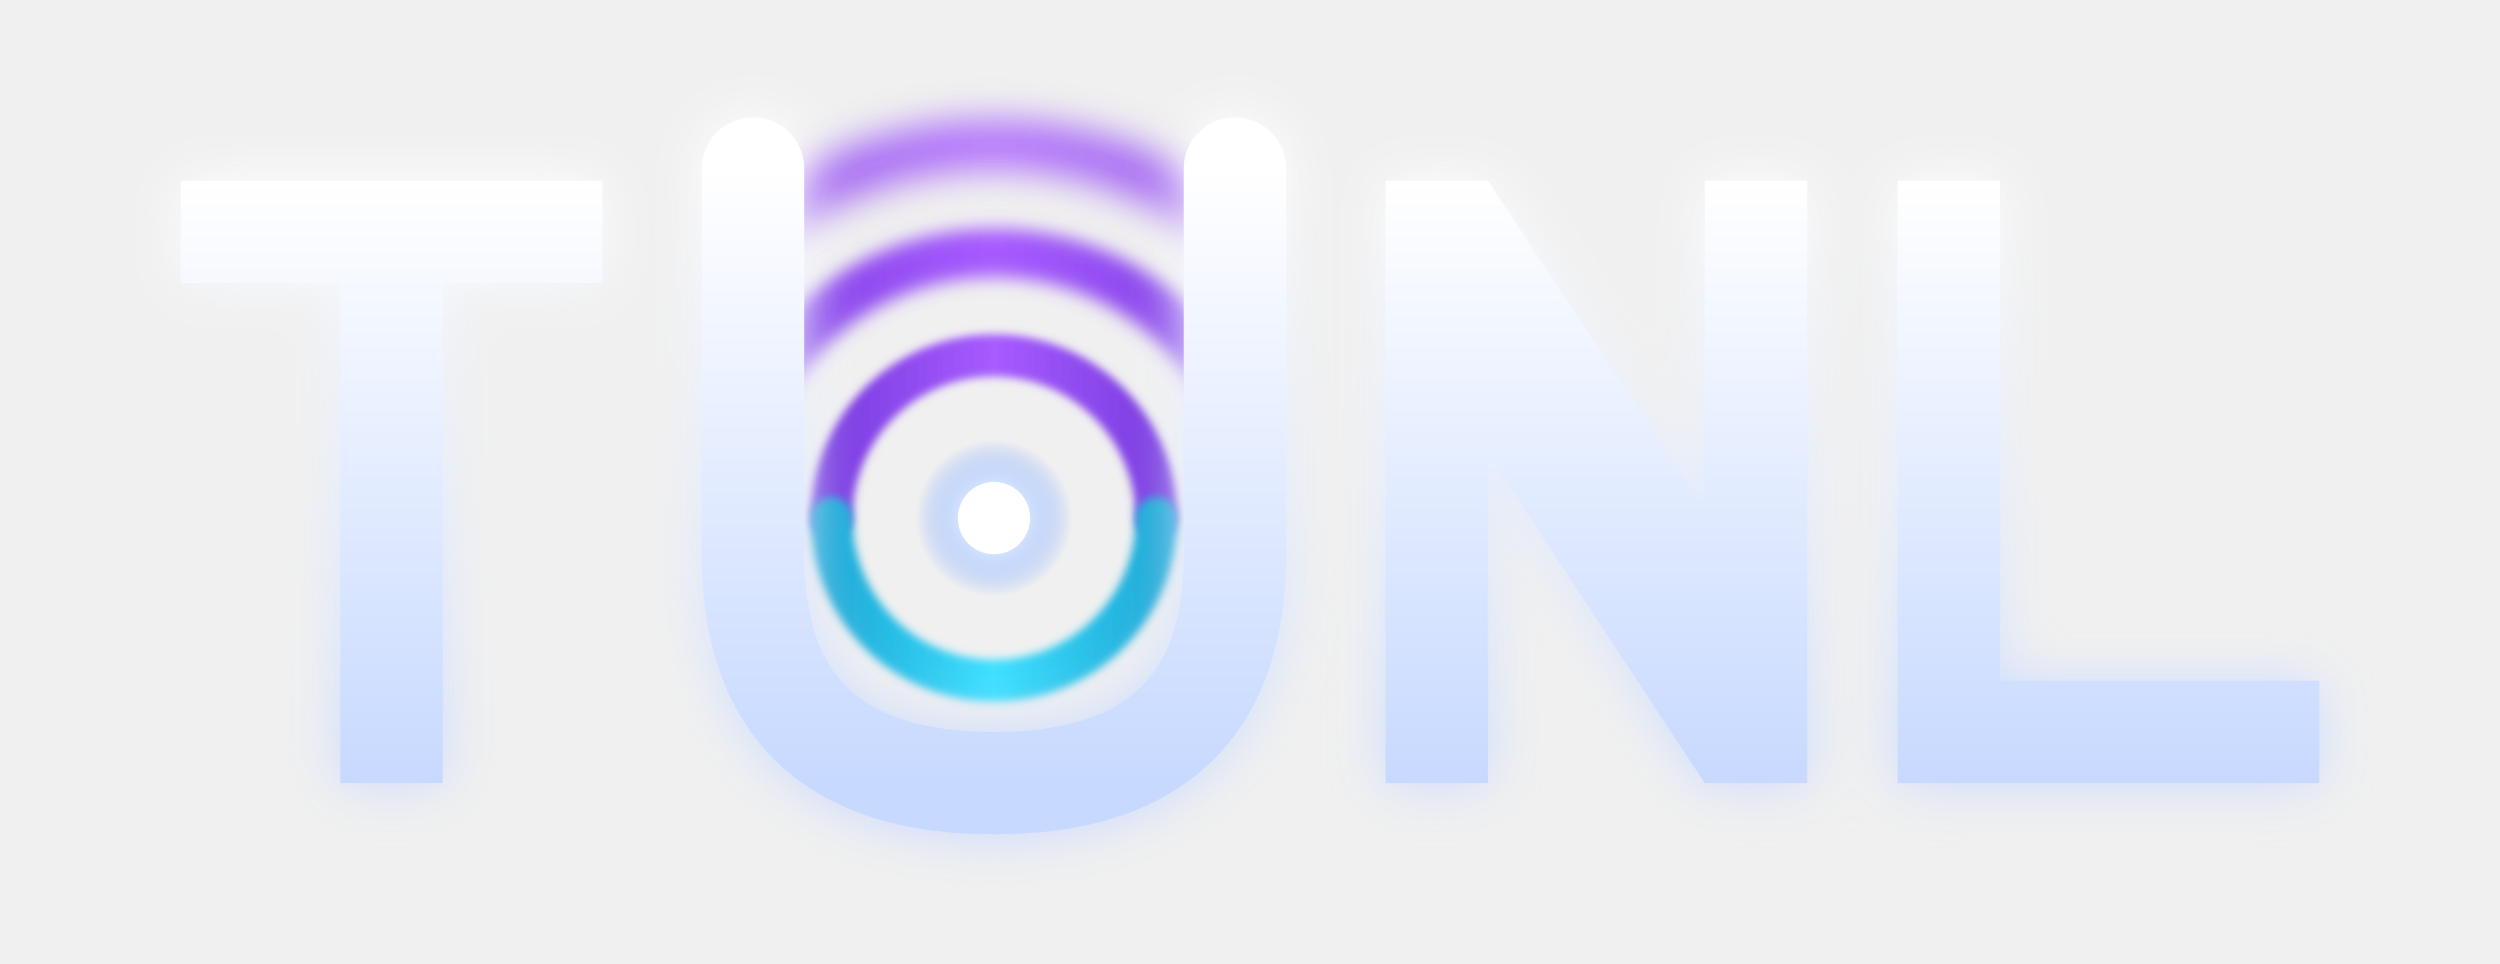
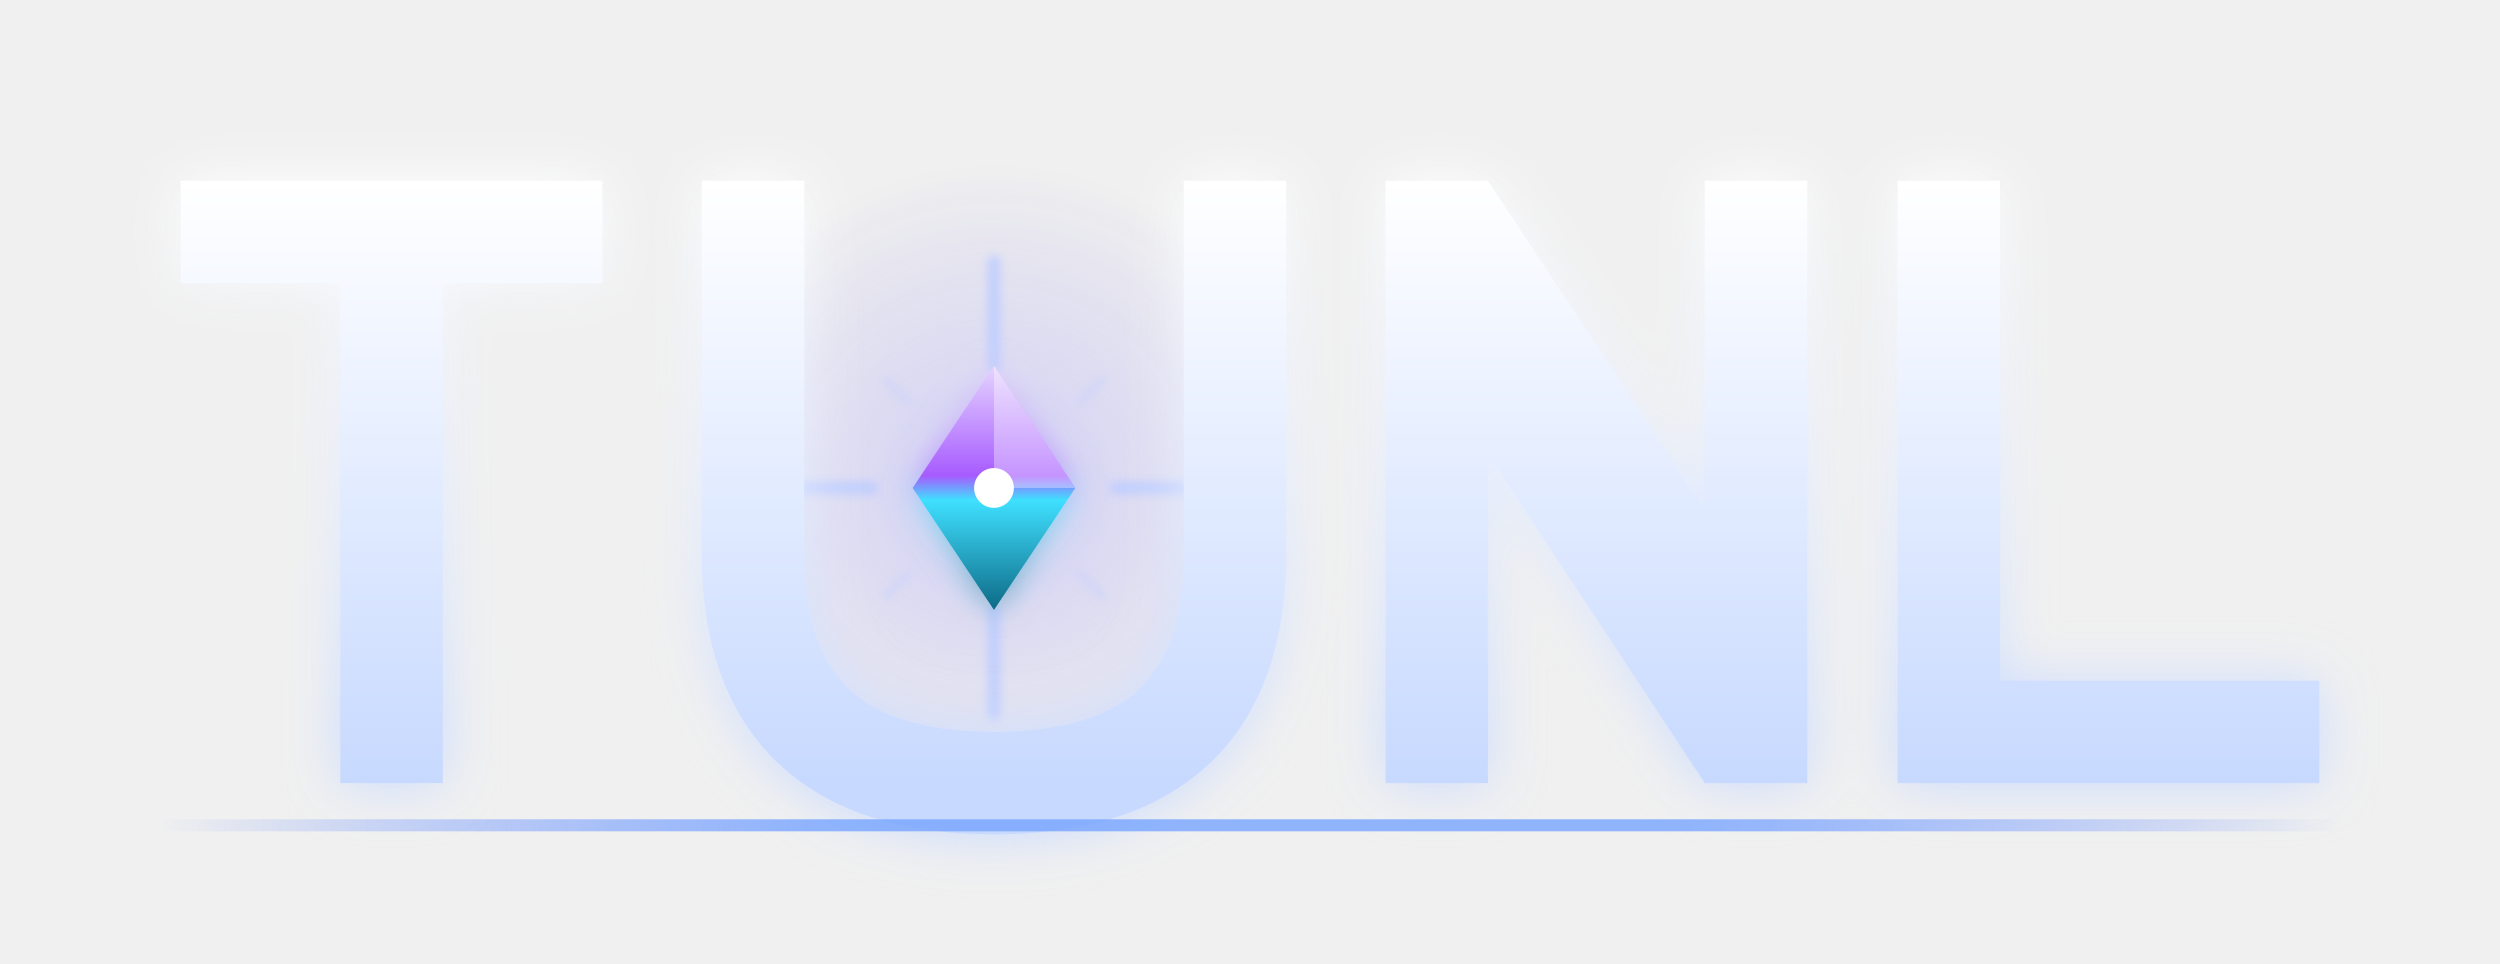
<svg xmlns="http://www.w3.org/2000/svg" width="830" height="320" viewBox="0 0 830 320">
  <defs>
    <linearGradient id="purpleGrd" x1="0" y1="0" x2="1" y2="0">
      <stop offset="0%" stop-color="#7a3ce0" />
      <stop offset="50%" stop-color="#a75bff" />
      <stop offset="100%" stop-color="#7a3ce0" />
    </linearGradient>
    <linearGradient id="cyanGrd" x1="0" y1="0" x2="1" y2="0">
      <stop offset="0%" stop-color="#1aa8d6" />
      <stop offset="50%" stop-color="#3fe0ff" />
      <stop offset="100%" stop-color="#1aa8d6" />
    </linearGradient>
-     <radialGradient id="coreGrd" cx="50%" cy="50%" r="50%">
-       <stop offset="0%" stop-color="#ffffff" />
-       <stop offset="40%" stop-color="#d7e8ff" />
-       <stop offset="100%" stop-color="#6f9cff" stop-opacity="0" />
-     </radialGradient>
    <linearGradient id="letterGrd" x1="0" y1="0" x2="0" y2="1">
      <stop offset="0%" stop-color="#ffffff" />
      <stop offset="100%" stop-color="#c7d9ff" />
    </linearGradient>
-     <filter id="ub0" x="-60%" y="-60%" width="220%" height="220%">
-       <feGaussianBlur stdDeviation="6" />
+     <radialGradient id="gemAura" cx="50%" cy="50%" r="50%">
+       <stop offset="0%" stop-color="#aabeff" stop-opacity="0.40" />
+       <stop offset="40%" stop-color="#786eff" stop-opacity="0.16" />
+       <stop offset="100%" stop-color="#5040dc" stop-opacity="0" />
+     </radialGradient>
+     <linearGradient id="gemGrd" x1="0" y1="0" x2="0" y2="1">
+       <stop offset="0%" stop-color="#e5d4ff" />
+       <stop offset="45%" stop-color="#a75bff" />
+       <stop offset="55%" stop-color="#3fe0ff" />
+       <stop offset="100%" stop-color="#0d6a86" />
+     </linearGradient>
+     <linearGradient id="ulGrd" x1="0" y1="0" x2="1" y2="0">
+       <stop offset="0%" stop-color="#5078ff" stop-opacity="0" />
+       <stop offset="30%" stop-color="#78a5ff" stop-opacity="0.80" />
+       <stop offset="70%" stop-color="#78a5ff" stop-opacity="0.80" />
+       <stop offset="100%" stop-color="#5078ff" stop-opacity="0" />
+     </linearGradient>
+     <filter id="gemGlow" x="-150%" y="-150%" width="400%" height="400%">
+       <feGaussianBlur stdDeviation="5" />
    </filter>
-     <filter id="ub1" x="-60%" y="-60%" width="220%" height="220%">
-       <feGaussianBlur stdDeviation="3" />
-     </filter>
-     <filter id="ub2" x="-60%" y="-60%" width="220%" height="220%">
-       <feGaussianBlur stdDeviation="1.5" />
+     <filter id="sparkGlow" x="-150%" y="-150%" width="400%" height="400%">
+       <feGaussianBlur stdDeviation="1.4" />
    </filter>
    <filter id="letterGlow" x="-60%" y="-60%" width="220%" height="220%">
      <feGaussianBlur stdDeviation="9" result="b" />
      <feMerge>
        <feMergeNode in="b" />
        <feMergeNode in="SourceGraphic" />
      </feMerge>
    </filter>
    <clipPath id="uclip">
      <path d="M 190 -4 L 190 124 Q 190 200 270 200 Q 350 200 350 124 L 350 -4 L 350 -44 L 190 -44 Z" />
    </clipPath>
  </defs>
  <g transform="translate(60,60)">
    <g filter="url(#letterGlow)">
      <path d="M0,0 H140 V34 H87 V200 H53 V34 H0 Z" fill="url(#letterGrd)" />
      <path d="M400,0 L434,0 L540,160.9 L540,200 L506,200 L400,39.1 Z M400,0 L434,0 L434,200 L400,200 Z M506,0 L540,0 L540,200 L506,200 Z" fill="url(#letterGrd)" />
      <path d="M570,0 H604 V166 H710 V200 H570 Z" fill="url(#letterGrd)" />
    </g>
    <g clip-path="url(#uclip)">
-       <path d="M 146 112 A 124 124 0 0 1 394 112" fill="none" stroke="url(#purpleGrd)" stroke-width="16" stroke-linecap="round" opacity="0.85" filter="url(#ub0)" />
-       <path d="M 394 112 A 124 124 0 0 1 146 112" fill="none" stroke="url(#cyanGrd)" stroke-width="16" stroke-linecap="round" opacity="0.85" filter="url(#ub0)" />
-       <path d="M 182 112 A 88 88 0 0 1 358 112" fill="none" stroke="url(#purpleGrd)" stroke-width="16" stroke-linecap="round" opacity="1" filter="url(#ub1)" />
-       <path d="M 358 112 A 88 88 0 0 1 182 112" fill="none" stroke="url(#cyanGrd)" stroke-width="16" stroke-linecap="round" opacity="1" filter="url(#ub1)" />
-       <path d="M 216 112 A 54 54 0 0 1 324 112" fill="none" stroke="url(#purpleGrd)" stroke-width="14" stroke-linecap="round" opacity="1" filter="url(#ub2)" />
-       <path d="M 324 112 A 54 54 0 0 1 216 112" fill="none" stroke="url(#cyanGrd)" stroke-width="14" stroke-linecap="round" opacity="1" filter="url(#ub2)" />
-       <circle cx="270" cy="112" r="26" fill="url(#coreGrd)" />
-       <circle cx="270" cy="112" r="12" fill="#ffffff" />
+       <circle cx="270" cy="102" r="108" fill="url(#gemAura)" />
+       <g transform="translate(270,102)" filter="url(#sparkGlow)">
+         <path d="M 0,-40.5 L 0,-75 M 40.5,0 L 75,0 M 0,40.5 L 0,75 M -40.5,0 L -75,0" fill="none" stroke="#becdff" stroke-width="4.4" stroke-linecap="round" opacity="0.85" />
+         <path d="M 28.6,-28.6 L 36,-36 M 28.6,28.6 L 36,36 M -28.6,28.6 L -36,36 M -28.6,-28.6 L -36,-36" fill="none" stroke="#becdff" stroke-width="2.6" stroke-linecap="round" opacity="0.40" />
+       </g>
+       <g transform="translate(270,102)">
+         <path d="M 0,-40.5 L 27,0 L 0,40.5 L -27,0 Z" fill="url(#gemGrd)" opacity="0.6" filter="url(#gemGlow)" />
+         <path d="M 0,-40.5 L 27,0 L 0,40.5 L -27,0 Z" fill="url(#gemGrd)" />
+         <path d="M 0,-40.5 L 27,0 L 0,0 Z" fill="#ffffff" opacity="0.35" />
+         <circle cx="0" cy="0" r="6.6" fill="#ffffff" />
+       </g>
    </g>
-     <path d="M 190 -4 L 190 124 Q 190 200 270 200 Q 350 200 350 124 L 350 -4" fill="none" stroke="url(#letterGrd)" stroke-width="34" stroke-linecap="round" stroke-linejoin="round" filter="url(#letterGlow)" />
+     <path d="M 190 0 L 190 124 Q 190 200 270 200 Q 350 200 350 124 L 350 0" fill="none" stroke="url(#letterGrd)" stroke-width="34" stroke-linecap="butt" stroke-linejoin="round" filter="url(#letterGlow)" />
+     <rect x="-10" y="212" width="730" height="4" fill="url(#ulGrd)" />
  </g>
</svg>
